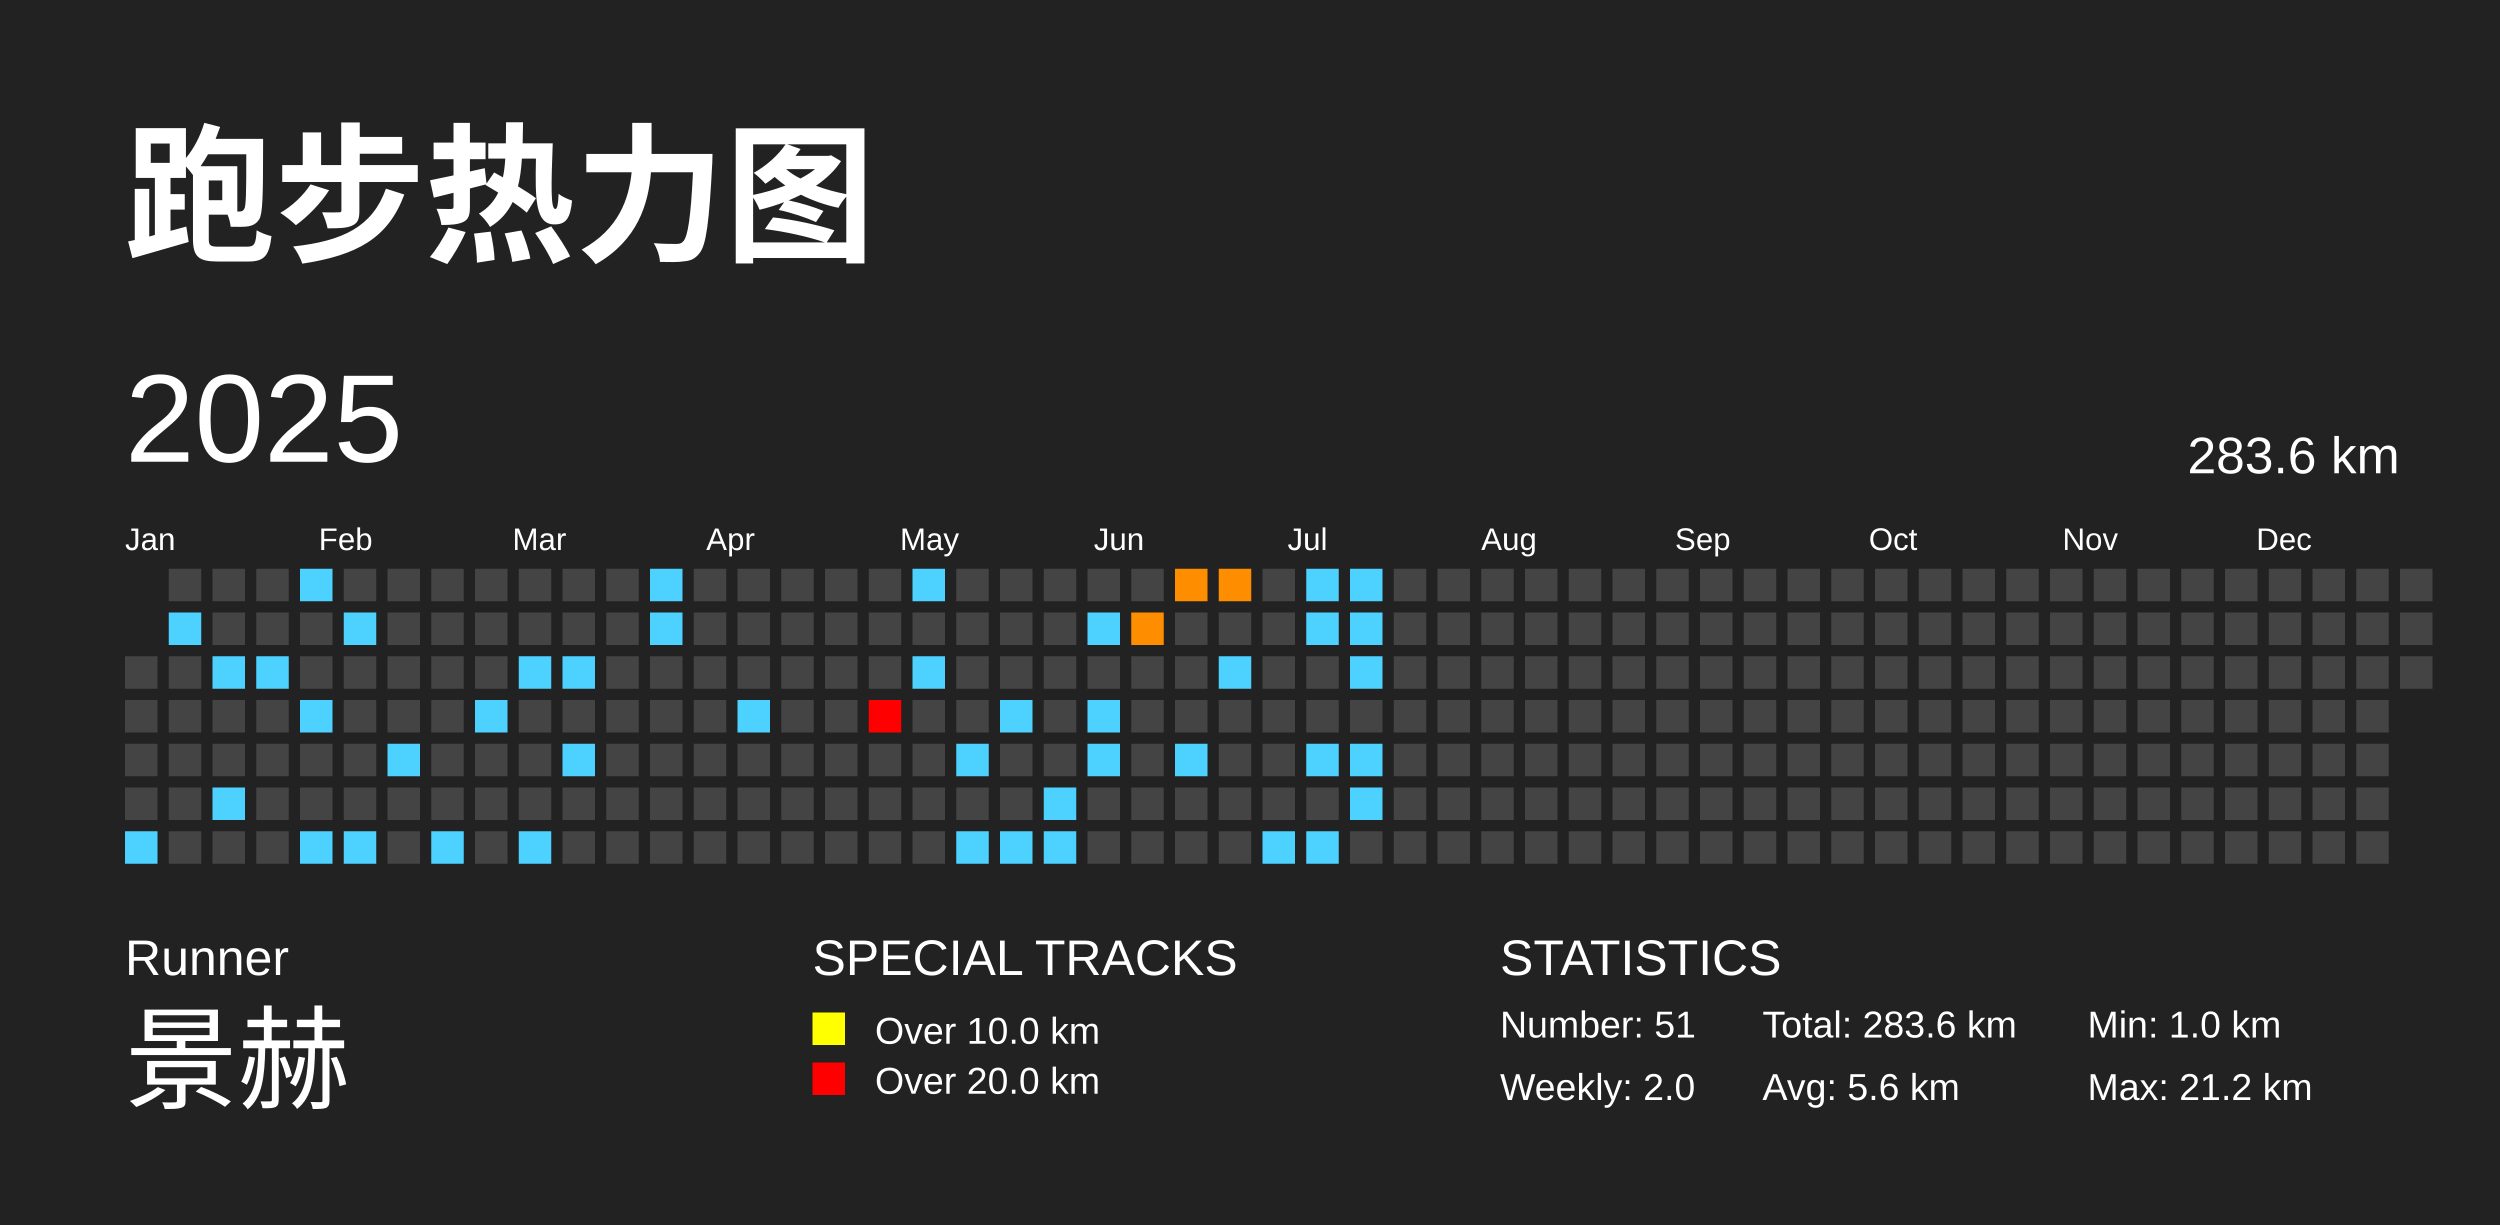
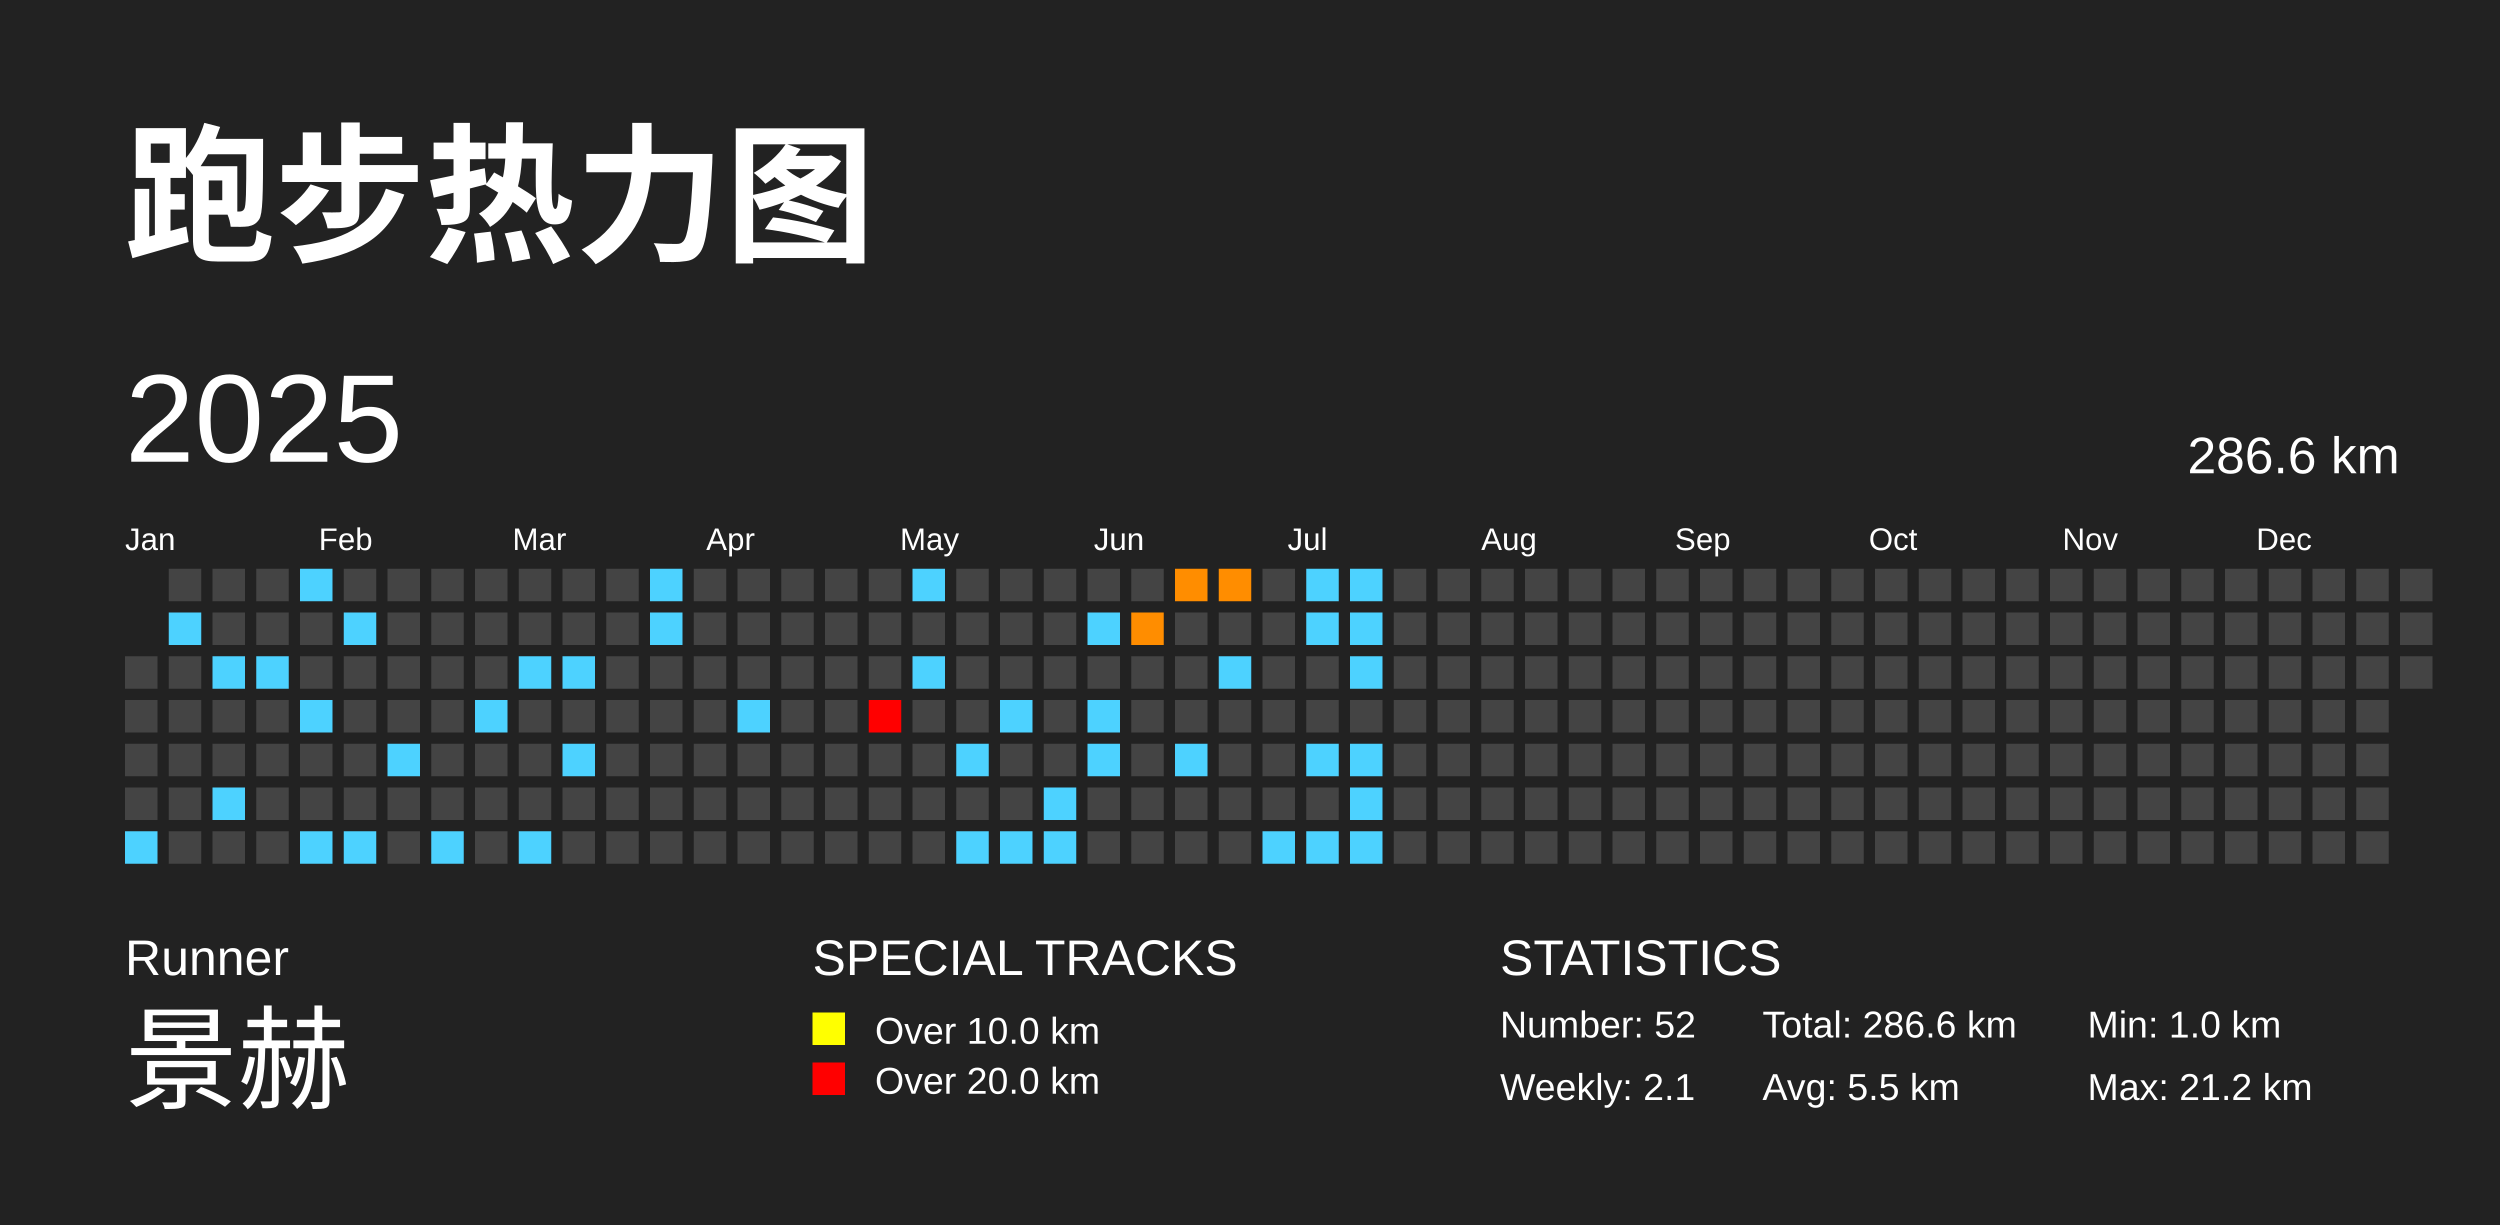
<svg xmlns="http://www.w3.org/2000/svg" baseProfile="full" height="98mm" version="1.1" viewBox="0,0,200,98" width="200mm">
  <defs />
  <rect fill="#222222" height="98" width="200" x="0" y="0" />
  <text fill="#FFFFFF" style="font-size:12px; font-family:Arial; font-weight:bold;" x="10" y="20">跑步热力图</text>
  <text fill="#FFFFFF" style="font-size:4px; font-family:Arial" x="10" y="78">Runner</text>
  <text fill="#FFFFFF" style="font-size:9px; font-family:Arial" x="10" y="88">景赫</text>
  <text fill="#FFFFFF" style="font-size:4px; font-family:Arial" x="65" y="78">SPECIAL TRACKS</text>
  <rect fill="yellow" height="2.6" width="2.6" x="65" y="81" />
  <text fill="#FFFFFF" style="font-size:3px; font-family:Arial" x="70" y="83.5">Over 10.0 km</text>
  <rect fill="red" height="2.6" width="2.6" x="65" y="85" />
  <text fill="#FFFFFF" style="font-size:3px; font-family:Arial" x="70" y="87.5">Over 20.0 km</text>
  <text fill="#FFFFFF" style="font-size:4px; font-family:Arial" x="120" y="78">STATISTICS</text>
-   <text fill="#FFFFFF" style="font-size:3px; font-family:Arial" x="120" y="83">Number: 51</text>
-   <text fill="#FFFFFF" style="font-size:3px; font-family:Arial" x="120" y="88">Weekly: 2.0</text>
-   <text fill="#FFFFFF" style="font-size:3px; font-family:Arial" x="141" y="83">Total: 283.6 km</text>
-   <text fill="#FFFFFF" style="font-size:3px; font-family:Arial" x="141" y="88">Avg: 5.6 km</text>
+   <text fill="#FFFFFF" style="font-size:3px; font-family:Arial" x="120" y="83">Number: 52</text>
+   <text fill="#FFFFFF" style="font-size:3px; font-family:Arial" x="120" y="88">Weekly: 2.1</text>
+   <text fill="#FFFFFF" style="font-size:3px; font-family:Arial" x="141" y="83">Total: 286.6 km</text>
+   <text fill="#FFFFFF" style="font-size:3px; font-family:Arial" x="141" y="88">Avg: 5.5 km</text>
  <text fill="#FFFFFF" style="font-size:3px; font-family:Arial" x="167" y="83">Min: 1.0 km</text>
  <text fill="#FFFFFF" style="font-size:3px; font-family:Arial" x="167" y="88">Max: 21.2 km</text>
  <text dominant-baseline="hanging" fill="#FFFFFF" style="font-size:10.0px; font-family:Arial;" x="10" y="30">2025</text>
-   <text dominant-baseline="hanging" fill="#FFFFFF" style="font-size:4.125px; font-family:Arial;" x="175" y="35">283.6 km</text>
+   <text dominant-baseline="hanging" fill="#FFFFFF" style="font-size:4.125px; font-family:Arial;" x="175" y="35">286.6 km</text>
  <text fill="#FFFFFF" style="font-size:2.5px; font-family:Arial" x="10.0" y="44">Jan</text>
  <text fill="#FFFFFF" style="font-size:2.5px; font-family:Arial" x="25.5" y="44">Feb</text>
  <text fill="#FFFFFF" style="font-size:2.5px; font-family:Arial" x="41.0" y="44">Mar</text>
  <text fill="#FFFFFF" style="font-size:2.5px; font-family:Arial" x="56.5" y="44">Apr</text>
  <text fill="#FFFFFF" style="font-size:2.5px; font-family:Arial" x="72.0" y="44">May</text>
  <text fill="#FFFFFF" style="font-size:2.5px; font-family:Arial" x="87.5" y="44">Jun</text>
  <text fill="#FFFFFF" style="font-size:2.5px; font-family:Arial" x="103.0" y="44">Jul</text>
  <text fill="#FFFFFF" style="font-size:2.5px; font-family:Arial" x="118.5" y="44">Aug</text>
  <text fill="#FFFFFF" style="font-size:2.5px; font-family:Arial" x="134.0" y="44">Sep</text>
  <text fill="#FFFFFF" style="font-size:2.5px; font-family:Arial" x="149.5" y="44">Oct</text>
  <text fill="#FFFFFF" style="font-size:2.5px; font-family:Arial" x="165.0" y="44">Nov</text>
  <text fill="#FFFFFF" style="font-size:2.5px; font-family:Arial" x="180.5" y="44">Dec</text>
  <rect fill="#444444" height="2.6" width="2.6" x="10.0" y="52.5" />
  <rect fill="#444444" height="2.6" width="2.6" x="10.0" y="56.0" />
  <rect fill="#444444" height="2.6" width="2.6" x="10.0" y="59.5" />
  <rect fill="#444444" height="2.6" width="2.6" x="10.0" y="63.0" />
  <rect fill="#4dd2ff" height="2.6" width="2.6" x="10.0" y="66.5" />
  <rect fill="#444444" height="2.6" width="2.6" x="13.5" y="45.5" />
  <rect fill="#4dd2ff" height="2.6" width="2.6" x="13.5" y="49.0" />
  <rect fill="#444444" height="2.6" width="2.6" x="13.5" y="52.5" />
  <rect fill="#444444" height="2.6" width="2.6" x="13.5" y="56.0" />
  <rect fill="#444444" height="2.6" width="2.6" x="13.5" y="59.5" />
  <rect fill="#444444" height="2.6" width="2.6" x="13.5" y="63.0" />
  <rect fill="#444444" height="2.6" width="2.6" x="13.5" y="66.5" />
  <rect fill="#444444" height="2.6" width="2.6" x="17.0" y="45.5" />
  <rect fill="#444444" height="2.6" width="2.6" x="17.0" y="49.0" />
  <rect fill="#4dd2ff" height="2.6" width="2.6" x="17.0" y="52.5" />
  <rect fill="#444444" height="2.6" width="2.6" x="17.0" y="56.0" />
  <rect fill="#444444" height="2.6" width="2.6" x="17.0" y="59.5" />
  <rect fill="#4dd2ff" height="2.6" width="2.6" x="17.0" y="63.0" />
  <rect fill="#444444" height="2.6" width="2.6" x="17.0" y="66.5" />
  <rect fill="#444444" height="2.6" width="2.6" x="20.5" y="45.5" />
  <rect fill="#444444" height="2.6" width="2.6" x="20.5" y="49.0" />
  <rect fill="#4dd2ff" height="2.6" width="2.6" x="20.5" y="52.5" />
  <rect fill="#444444" height="2.6" width="2.6" x="20.5" y="56.0" />
  <rect fill="#444444" height="2.6" width="2.6" x="20.5" y="59.5" />
  <rect fill="#444444" height="2.6" width="2.6" x="20.5" y="63.0" />
  <rect fill="#444444" height="2.6" width="2.6" x="20.5" y="66.5" />
  <rect fill="#4dd2ff" height="2.6" width="2.6" x="24.0" y="45.5" />
  <rect fill="#444444" height="2.6" width="2.6" x="24.0" y="49.0" />
  <rect fill="#444444" height="2.6" width="2.6" x="24.0" y="52.5" />
  <rect fill="#4dd2ff" height="2.6" width="2.6" x="24.0" y="56.0" />
  <rect fill="#444444" height="2.6" width="2.6" x="24.0" y="59.5" />
  <rect fill="#444444" height="2.6" width="2.6" x="24.0" y="63.0" />
  <rect fill="#4dd2ff" height="2.6" width="2.6" x="24.0" y="66.5" />
  <rect fill="#444444" height="2.6" width="2.6" x="27.5" y="45.5" />
  <rect fill="#4dd2ff" height="2.6" width="2.6" x="27.5" y="49.0" />
  <rect fill="#444444" height="2.6" width="2.6" x="27.5" y="52.5" />
  <rect fill="#444444" height="2.6" width="2.6" x="27.5" y="56.0" />
  <rect fill="#444444" height="2.6" width="2.6" x="27.5" y="59.5" />
  <rect fill="#444444" height="2.6" width="2.6" x="27.5" y="63.0" />
  <rect fill="#4dd2ff" height="2.6" width="2.6" x="27.5" y="66.5" />
  <rect fill="#444444" height="2.6" width="2.6" x="31.0" y="45.5" />
  <rect fill="#444444" height="2.6" width="2.6" x="31.0" y="49.0" />
  <rect fill="#444444" height="2.6" width="2.6" x="31.0" y="52.5" />
  <rect fill="#444444" height="2.6" width="2.6" x="31.0" y="56.0" />
  <rect fill="#4dd2ff" height="2.6" width="2.6" x="31.0" y="59.5" />
  <rect fill="#444444" height="2.6" width="2.6" x="31.0" y="63.0" />
  <rect fill="#444444" height="2.6" width="2.6" x="31.0" y="66.5" />
  <rect fill="#444444" height="2.6" width="2.6" x="34.5" y="45.5" />
  <rect fill="#444444" height="2.6" width="2.6" x="34.5" y="49.0" />
  <rect fill="#444444" height="2.6" width="2.6" x="34.5" y="52.5" />
  <rect fill="#444444" height="2.6" width="2.6" x="34.5" y="56.0" />
  <rect fill="#444444" height="2.6" width="2.6" x="34.5" y="59.5" />
  <rect fill="#444444" height="2.6" width="2.6" x="34.5" y="63.0" />
  <rect fill="#4dd2ff" height="2.6" width="2.6" x="34.5" y="66.5" />
  <rect fill="#444444" height="2.6" width="2.6" x="38.0" y="45.5" />
  <rect fill="#444444" height="2.6" width="2.6" x="38.0" y="49.0" />
  <rect fill="#444444" height="2.6" width="2.6" x="38.0" y="52.5" />
  <rect fill="#4dd2ff" height="2.6" width="2.6" x="38.0" y="56.0" />
  <rect fill="#444444" height="2.6" width="2.6" x="38.0" y="59.5" />
  <rect fill="#444444" height="2.6" width="2.6" x="38.0" y="63.0" />
  <rect fill="#444444" height="2.6" width="2.6" x="38.0" y="66.5" />
  <rect fill="#444444" height="2.6" width="2.6" x="41.5" y="45.5" />
  <rect fill="#444444" height="2.6" width="2.6" x="41.5" y="49.0" />
  <rect fill="#4dd2ff" height="2.6" width="2.6" x="41.5" y="52.5" />
  <rect fill="#444444" height="2.6" width="2.6" x="41.5" y="56.0" />
  <rect fill="#444444" height="2.6" width="2.6" x="41.5" y="59.5" />
  <rect fill="#444444" height="2.6" width="2.6" x="41.5" y="63.0" />
  <rect fill="#4dd2ff" height="2.6" width="2.6" x="41.5" y="66.5" />
  <rect fill="#444444" height="2.6" width="2.6" x="45.0" y="45.5" />
  <rect fill="#444444" height="2.6" width="2.6" x="45.0" y="49.0" />
  <rect fill="#4dd2ff" height="2.6" width="2.6" x="45.0" y="52.5" />
  <rect fill="#444444" height="2.6" width="2.6" x="45.0" y="56.0" />
  <rect fill="#4dd2ff" height="2.6" width="2.6" x="45.0" y="59.5" />
  <rect fill="#444444" height="2.6" width="2.6" x="45.0" y="63.0" />
  <rect fill="#444444" height="2.6" width="2.6" x="45.0" y="66.5" />
  <rect fill="#444444" height="2.6" width="2.6" x="48.5" y="45.5" />
  <rect fill="#444444" height="2.6" width="2.6" x="48.5" y="49.0" />
  <rect fill="#444444" height="2.6" width="2.6" x="48.5" y="52.5" />
  <rect fill="#444444" height="2.6" width="2.6" x="48.5" y="56.0" />
  <rect fill="#444444" height="2.6" width="2.6" x="48.5" y="59.5" />
  <rect fill="#444444" height="2.6" width="2.6" x="48.5" y="63.0" />
  <rect fill="#444444" height="2.6" width="2.6" x="48.5" y="66.5" />
  <rect fill="#4dd2ff" height="2.6" width="2.6" x="52.0" y="45.5" />
  <rect fill="#4dd2ff" height="2.6" width="2.6" x="52.0" y="49.0" />
  <rect fill="#444444" height="2.6" width="2.6" x="52.0" y="52.5" />
  <rect fill="#444444" height="2.6" width="2.6" x="52.0" y="56.0" />
  <rect fill="#444444" height="2.6" width="2.6" x="52.0" y="59.5" />
  <rect fill="#444444" height="2.6" width="2.6" x="52.0" y="63.0" />
  <rect fill="#444444" height="2.6" width="2.6" x="52.0" y="66.5" />
  <rect fill="#444444" height="2.6" width="2.6" x="55.5" y="45.5" />
  <rect fill="#444444" height="2.6" width="2.6" x="55.5" y="49.0" />
  <rect fill="#444444" height="2.6" width="2.6" x="55.5" y="52.5" />
  <rect fill="#444444" height="2.6" width="2.6" x="55.5" y="56.0" />
  <rect fill="#444444" height="2.6" width="2.6" x="55.5" y="59.5" />
  <rect fill="#444444" height="2.6" width="2.6" x="55.5" y="63.0" />
  <rect fill="#444444" height="2.6" width="2.6" x="55.5" y="66.5" />
  <rect fill="#444444" height="2.6" width="2.6" x="59.0" y="45.5" />
  <rect fill="#444444" height="2.6" width="2.6" x="59.0" y="49.0" />
  <rect fill="#444444" height="2.6" width="2.6" x="59.0" y="52.5" />
  <rect fill="#4dd2ff" height="2.6" width="2.6" x="59.0" y="56.0" />
  <rect fill="#444444" height="2.6" width="2.6" x="59.0" y="59.5" />
  <rect fill="#444444" height="2.6" width="2.6" x="59.0" y="63.0" />
  <rect fill="#444444" height="2.6" width="2.6" x="59.0" y="66.5" />
  <rect fill="#444444" height="2.6" width="2.6" x="62.5" y="45.5" />
  <rect fill="#444444" height="2.6" width="2.6" x="62.5" y="49.0" />
  <rect fill="#444444" height="2.6" width="2.6" x="62.5" y="52.5" />
  <rect fill="#444444" height="2.6" width="2.6" x="62.5" y="56.0" />
  <rect fill="#444444" height="2.6" width="2.6" x="62.5" y="59.5" />
  <rect fill="#444444" height="2.6" width="2.6" x="62.5" y="63.0" />
  <rect fill="#444444" height="2.6" width="2.6" x="62.5" y="66.5" />
  <rect fill="#444444" height="2.6" width="2.6" x="66.0" y="45.5" />
  <rect fill="#444444" height="2.6" width="2.6" x="66.0" y="49.0" />
  <rect fill="#444444" height="2.6" width="2.6" x="66.0" y="52.5" />
  <rect fill="#444444" height="2.6" width="2.6" x="66.0" y="56.0" />
  <rect fill="#444444" height="2.6" width="2.6" x="66.0" y="59.5" />
  <rect fill="#444444" height="2.6" width="2.6" x="66.0" y="63.0" />
  <rect fill="#444444" height="2.6" width="2.6" x="66.0" y="66.5" />
  <rect fill="#444444" height="2.6" width="2.6" x="69.5" y="45.5" />
  <rect fill="#444444" height="2.6" width="2.6" x="69.5" y="49.0" />
  <rect fill="#444444" height="2.6" width="2.6" x="69.5" y="52.5" />
  <rect fill="red" height="2.6" width="2.6" x="69.5" y="56.0" />
  <rect fill="#444444" height="2.6" width="2.6" x="69.5" y="59.5" />
  <rect fill="#444444" height="2.6" width="2.6" x="69.5" y="63.0" />
  <rect fill="#444444" height="2.6" width="2.6" x="69.5" y="66.5" />
  <rect fill="#4dd2ff" height="2.6" width="2.6" x="73.0" y="45.5" />
  <rect fill="#444444" height="2.6" width="2.6" x="73.0" y="49.0" />
  <rect fill="#4dd2ff" height="2.6" width="2.6" x="73.0" y="52.5" />
  <rect fill="#444444" height="2.6" width="2.6" x="73.0" y="56.0" />
  <rect fill="#444444" height="2.6" width="2.6" x="73.0" y="59.5" />
  <rect fill="#444444" height="2.6" width="2.6" x="73.0" y="63.0" />
  <rect fill="#444444" height="2.6" width="2.6" x="73.0" y="66.5" />
  <rect fill="#444444" height="2.6" width="2.6" x="76.5" y="45.5" />
  <rect fill="#444444" height="2.6" width="2.6" x="76.5" y="49.0" />
  <rect fill="#444444" height="2.6" width="2.6" x="76.5" y="52.5" />
  <rect fill="#444444" height="2.6" width="2.6" x="76.5" y="56.0" />
  <rect fill="#4dd2ff" height="2.6" width="2.6" x="76.5" y="59.5" />
  <rect fill="#444444" height="2.6" width="2.6" x="76.5" y="63.0" />
  <rect fill="#4dd2ff" height="2.6" width="2.6" x="76.5" y="66.5" />
  <rect fill="#444444" height="2.6" width="2.6" x="80.0" y="45.5" />
  <rect fill="#444444" height="2.6" width="2.6" x="80.0" y="49.0" />
  <rect fill="#444444" height="2.6" width="2.6" x="80.0" y="52.5" />
  <rect fill="#4dd2ff" height="2.6" width="2.6" x="80.0" y="56.0" />
  <rect fill="#444444" height="2.6" width="2.6" x="80.0" y="59.5" />
  <rect fill="#444444" height="2.6" width="2.6" x="80.0" y="63.0" />
  <rect fill="#4dd2ff" height="2.6" width="2.6" x="80.0" y="66.5" />
  <rect fill="#444444" height="2.6" width="2.6" x="83.5" y="45.5" />
  <rect fill="#444444" height="2.6" width="2.6" x="83.5" y="49.0" />
  <rect fill="#444444" height="2.6" width="2.6" x="83.5" y="52.5" />
  <rect fill="#444444" height="2.6" width="2.6" x="83.5" y="56.0" />
  <rect fill="#444444" height="2.6" width="2.6" x="83.5" y="59.5" />
  <rect fill="#4dd2ff" height="2.6" width="2.6" x="83.5" y="63.0" />
  <rect fill="#4dd2ff" height="2.6" width="2.6" x="83.5" y="66.5" />
  <rect fill="#444444" height="2.6" width="2.6" x="87.0" y="45.5" />
  <rect fill="#4dd2ff" height="2.6" width="2.6" x="87.0" y="49.0" />
  <rect fill="#444444" height="2.6" width="2.6" x="87.0" y="52.5" />
  <rect fill="#4dd2ff" height="2.6" width="2.6" x="87.0" y="56.0" />
  <rect fill="#4dd2ff" height="2.6" width="2.6" x="87.0" y="59.5" />
  <rect fill="#444444" height="2.6" width="2.6" x="87.0" y="63.0" />
  <rect fill="#444444" height="2.6" width="2.6" x="87.0" y="66.5" />
  <rect fill="#444444" height="2.6" width="2.6" x="90.5" y="45.5" />
  <rect fill="#ff8d00" height="2.6" width="2.6" x="90.5" y="49.0" />
  <rect fill="#444444" height="2.6" width="2.6" x="90.5" y="52.5" />
  <rect fill="#444444" height="2.6" width="2.6" x="90.5" y="56.0" />
  <rect fill="#444444" height="2.6" width="2.6" x="90.5" y="59.5" />
  <rect fill="#444444" height="2.6" width="2.6" x="90.5" y="63.0" />
  <rect fill="#444444" height="2.6" width="2.6" x="90.5" y="66.5" />
  <rect fill="#ff8d00" height="2.6" width="2.6" x="94.0" y="45.5" />
  <rect fill="#444444" height="2.6" width="2.6" x="94.0" y="49.0" />
  <rect fill="#444444" height="2.6" width="2.6" x="94.0" y="52.5" />
  <rect fill="#444444" height="2.6" width="2.6" x="94.0" y="56.0" />
  <rect fill="#4dd2ff" height="2.6" width="2.6" x="94.0" y="59.5" />
  <rect fill="#444444" height="2.6" width="2.6" x="94.0" y="63.0" />
  <rect fill="#444444" height="2.6" width="2.6" x="94.0" y="66.5" />
  <rect fill="#ff8d00" height="2.6" width="2.6" x="97.5" y="45.5" />
  <rect fill="#444444" height="2.6" width="2.6" x="97.5" y="49.0" />
  <rect fill="#4dd2ff" height="2.6" width="2.6" x="97.5" y="52.5" />
  <rect fill="#444444" height="2.6" width="2.6" x="97.5" y="56.0" />
  <rect fill="#444444" height="2.6" width="2.6" x="97.5" y="59.5" />
  <rect fill="#444444" height="2.6" width="2.6" x="97.5" y="63.0" />
  <rect fill="#444444" height="2.6" width="2.6" x="97.5" y="66.5" />
  <rect fill="#444444" height="2.6" width="2.6" x="101.0" y="45.5" />
  <rect fill="#444444" height="2.6" width="2.6" x="101.0" y="49.0" />
  <rect fill="#444444" height="2.6" width="2.6" x="101.0" y="52.5" />
  <rect fill="#444444" height="2.6" width="2.6" x="101.0" y="56.0" />
  <rect fill="#444444" height="2.6" width="2.6" x="101.0" y="59.5" />
  <rect fill="#444444" height="2.6" width="2.6" x="101.0" y="63.0" />
  <rect fill="#4dd2ff" height="2.6" width="2.6" x="101.0" y="66.5" />
  <rect fill="#4dd2ff" height="2.6" width="2.6" x="104.5" y="45.5" />
  <rect fill="#4dd2ff" height="2.6" width="2.6" x="104.5" y="49.0" />
  <rect fill="#444444" height="2.6" width="2.6" x="104.5" y="52.5" />
  <rect fill="#444444" height="2.6" width="2.6" x="104.5" y="56.0" />
  <rect fill="#4dd2ff" height="2.6" width="2.6" x="104.5" y="59.5" />
  <rect fill="#444444" height="2.6" width="2.6" x="104.5" y="63.0" />
  <rect fill="#4dd2ff" height="2.6" width="2.6" x="104.5" y="66.5" />
  <rect fill="#4dd2ff" height="2.6" width="2.6" x="108.0" y="45.5" />
  <rect fill="#4dd2ff" height="2.6" width="2.6" x="108.0" y="49.0" />
  <rect fill="#4dd2ff" height="2.6" width="2.6" x="108.0" y="52.5" />
  <rect fill="#444444" height="2.6" width="2.6" x="108.0" y="56.0" />
  <rect fill="#4dd2ff" height="2.6" width="2.6" x="108.0" y="59.5" />
  <rect fill="#4dd2ff" height="2.6" width="2.6" x="108.0" y="63.0" />
-   <rect fill="#444444" height="2.6" width="2.6" x="108.0" y="66.5" />
+   <rect fill="#4dd2ff" height="2.6" width="2.6" x="108.0" y="66.5" />
  <rect fill="#444444" height="2.6" width="2.6" x="111.5" y="45.5" />
  <rect fill="#444444" height="2.6" width="2.6" x="111.5" y="49.0" />
  <rect fill="#444444" height="2.6" width="2.6" x="111.5" y="52.5" />
  <rect fill="#444444" height="2.6" width="2.6" x="111.5" y="56.0" />
  <rect fill="#444444" height="2.6" width="2.6" x="111.5" y="59.5" />
  <rect fill="#444444" height="2.6" width="2.6" x="111.5" y="63.0" />
  <rect fill="#444444" height="2.6" width="2.6" x="111.5" y="66.5" />
  <rect fill="#444444" height="2.6" width="2.6" x="115.0" y="45.5" />
  <rect fill="#444444" height="2.6" width="2.6" x="115.0" y="49.0" />
  <rect fill="#444444" height="2.6" width="2.6" x="115.0" y="52.5" />
  <rect fill="#444444" height="2.6" width="2.6" x="115.0" y="56.0" />
  <rect fill="#444444" height="2.6" width="2.6" x="115.0" y="59.5" />
  <rect fill="#444444" height="2.6" width="2.6" x="115.0" y="63.0" />
  <rect fill="#444444" height="2.6" width="2.6" x="115.0" y="66.5" />
  <rect fill="#444444" height="2.6" width="2.6" x="118.5" y="45.5" />
  <rect fill="#444444" height="2.6" width="2.6" x="118.5" y="49.0" />
  <rect fill="#444444" height="2.6" width="2.6" x="118.5" y="52.5" />
  <rect fill="#444444" height="2.6" width="2.6" x="118.5" y="56.0" />
  <rect fill="#444444" height="2.6" width="2.6" x="118.5" y="59.5" />
  <rect fill="#444444" height="2.6" width="2.6" x="118.5" y="63.0" />
  <rect fill="#444444" height="2.6" width="2.6" x="118.5" y="66.5" />
  <rect fill="#444444" height="2.6" width="2.6" x="122.0" y="45.5" />
  <rect fill="#444444" height="2.6" width="2.6" x="122.0" y="49.0" />
  <rect fill="#444444" height="2.6" width="2.6" x="122.0" y="52.5" />
  <rect fill="#444444" height="2.6" width="2.6" x="122.0" y="56.0" />
  <rect fill="#444444" height="2.6" width="2.6" x="122.0" y="59.5" />
  <rect fill="#444444" height="2.6" width="2.6" x="122.0" y="63.0" />
  <rect fill="#444444" height="2.6" width="2.6" x="122.0" y="66.5" />
  <rect fill="#444444" height="2.6" width="2.6" x="125.5" y="45.5" />
  <rect fill="#444444" height="2.6" width="2.6" x="125.5" y="49.0" />
  <rect fill="#444444" height="2.6" width="2.6" x="125.5" y="52.5" />
  <rect fill="#444444" height="2.6" width="2.6" x="125.5" y="56.0" />
  <rect fill="#444444" height="2.6" width="2.6" x="125.5" y="59.5" />
  <rect fill="#444444" height="2.6" width="2.6" x="125.5" y="63.0" />
  <rect fill="#444444" height="2.6" width="2.6" x="125.5" y="66.5" />
  <rect fill="#444444" height="2.6" width="2.6" x="129.0" y="45.5" />
  <rect fill="#444444" height="2.6" width="2.6" x="129.0" y="49.0" />
  <rect fill="#444444" height="2.6" width="2.6" x="129.0" y="52.5" />
  <rect fill="#444444" height="2.6" width="2.6" x="129.0" y="56.0" />
  <rect fill="#444444" height="2.6" width="2.6" x="129.0" y="59.5" />
  <rect fill="#444444" height="2.6" width="2.6" x="129.0" y="63.0" />
  <rect fill="#444444" height="2.6" width="2.6" x="129.0" y="66.5" />
  <rect fill="#444444" height="2.6" width="2.6" x="132.5" y="45.5" />
  <rect fill="#444444" height="2.6" width="2.6" x="132.5" y="49.0" />
  <rect fill="#444444" height="2.6" width="2.6" x="132.5" y="52.5" />
  <rect fill="#444444" height="2.6" width="2.6" x="132.5" y="56.0" />
  <rect fill="#444444" height="2.6" width="2.6" x="132.5" y="59.5" />
  <rect fill="#444444" height="2.6" width="2.6" x="132.5" y="63.0" />
  <rect fill="#444444" height="2.6" width="2.6" x="132.5" y="66.5" />
  <rect fill="#444444" height="2.6" width="2.6" x="136.0" y="45.5" />
  <rect fill="#444444" height="2.6" width="2.6" x="136.0" y="49.0" />
  <rect fill="#444444" height="2.6" width="2.6" x="136.0" y="52.5" />
  <rect fill="#444444" height="2.6" width="2.6" x="136.0" y="56.0" />
  <rect fill="#444444" height="2.6" width="2.6" x="136.0" y="59.5" />
  <rect fill="#444444" height="2.6" width="2.6" x="136.0" y="63.0" />
  <rect fill="#444444" height="2.6" width="2.6" x="136.0" y="66.5" />
  <rect fill="#444444" height="2.6" width="2.6" x="139.5" y="45.5" />
  <rect fill="#444444" height="2.6" width="2.6" x="139.5" y="49.0" />
  <rect fill="#444444" height="2.6" width="2.6" x="139.5" y="52.5" />
  <rect fill="#444444" height="2.6" width="2.6" x="139.5" y="56.0" />
  <rect fill="#444444" height="2.6" width="2.6" x="139.5" y="59.5" />
  <rect fill="#444444" height="2.6" width="2.6" x="139.5" y="63.0" />
  <rect fill="#444444" height="2.6" width="2.6" x="139.5" y="66.5" />
  <rect fill="#444444" height="2.6" width="2.6" x="143.0" y="45.5" />
  <rect fill="#444444" height="2.6" width="2.6" x="143.0" y="49.0" />
  <rect fill="#444444" height="2.6" width="2.6" x="143.0" y="52.5" />
  <rect fill="#444444" height="2.6" width="2.6" x="143.0" y="56.0" />
  <rect fill="#444444" height="2.6" width="2.6" x="143.0" y="59.5" />
  <rect fill="#444444" height="2.6" width="2.6" x="143.0" y="63.0" />
  <rect fill="#444444" height="2.6" width="2.6" x="143.0" y="66.5" />
  <rect fill="#444444" height="2.6" width="2.6" x="146.5" y="45.5" />
  <rect fill="#444444" height="2.6" width="2.6" x="146.5" y="49.0" />
  <rect fill="#444444" height="2.6" width="2.6" x="146.5" y="52.5" />
  <rect fill="#444444" height="2.6" width="2.6" x="146.5" y="56.0" />
  <rect fill="#444444" height="2.6" width="2.6" x="146.5" y="59.5" />
  <rect fill="#444444" height="2.6" width="2.6" x="146.5" y="63.0" />
  <rect fill="#444444" height="2.6" width="2.6" x="146.5" y="66.5" />
  <rect fill="#444444" height="2.6" width="2.6" x="150.0" y="45.5" />
  <rect fill="#444444" height="2.6" width="2.6" x="150.0" y="49.0" />
  <rect fill="#444444" height="2.6" width="2.6" x="150.0" y="52.5" />
  <rect fill="#444444" height="2.6" width="2.6" x="150.0" y="56.0" />
  <rect fill="#444444" height="2.6" width="2.6" x="150.0" y="59.5" />
  <rect fill="#444444" height="2.6" width="2.6" x="150.0" y="63.0" />
  <rect fill="#444444" height="2.6" width="2.6" x="150.0" y="66.5" />
  <rect fill="#444444" height="2.6" width="2.6" x="153.5" y="45.5" />
  <rect fill="#444444" height="2.6" width="2.6" x="153.5" y="49.0" />
  <rect fill="#444444" height="2.6" width="2.6" x="153.5" y="52.5" />
  <rect fill="#444444" height="2.6" width="2.6" x="153.5" y="56.0" />
  <rect fill="#444444" height="2.6" width="2.6" x="153.5" y="59.5" />
  <rect fill="#444444" height="2.6" width="2.6" x="153.5" y="63.0" />
  <rect fill="#444444" height="2.6" width="2.6" x="153.5" y="66.5" />
  <rect fill="#444444" height="2.6" width="2.6" x="157.0" y="45.5" />
  <rect fill="#444444" height="2.6" width="2.6" x="157.0" y="49.0" />
  <rect fill="#444444" height="2.6" width="2.6" x="157.0" y="52.5" />
  <rect fill="#444444" height="2.6" width="2.6" x="157.0" y="56.0" />
  <rect fill="#444444" height="2.6" width="2.6" x="157.0" y="59.5" />
  <rect fill="#444444" height="2.6" width="2.6" x="157.0" y="63.0" />
  <rect fill="#444444" height="2.6" width="2.6" x="157.0" y="66.5" />
  <rect fill="#444444" height="2.6" width="2.6" x="160.5" y="45.5" />
  <rect fill="#444444" height="2.6" width="2.6" x="160.5" y="49.0" />
  <rect fill="#444444" height="2.6" width="2.6" x="160.5" y="52.5" />
  <rect fill="#444444" height="2.6" width="2.6" x="160.5" y="56.0" />
  <rect fill="#444444" height="2.6" width="2.6" x="160.5" y="59.5" />
  <rect fill="#444444" height="2.6" width="2.6" x="160.5" y="63.0" />
  <rect fill="#444444" height="2.6" width="2.6" x="160.5" y="66.5" />
  <rect fill="#444444" height="2.6" width="2.6" x="164.0" y="45.5" />
  <rect fill="#444444" height="2.6" width="2.6" x="164.0" y="49.0" />
  <rect fill="#444444" height="2.6" width="2.6" x="164.0" y="52.5" />
  <rect fill="#444444" height="2.6" width="2.6" x="164.0" y="56.0" />
  <rect fill="#444444" height="2.6" width="2.6" x="164.0" y="59.5" />
  <rect fill="#444444" height="2.6" width="2.6" x="164.0" y="63.0" />
  <rect fill="#444444" height="2.6" width="2.6" x="164.0" y="66.5" />
  <rect fill="#444444" height="2.6" width="2.6" x="167.5" y="45.5" />
  <rect fill="#444444" height="2.6" width="2.6" x="167.5" y="49.0" />
  <rect fill="#444444" height="2.6" width="2.6" x="167.5" y="52.5" />
  <rect fill="#444444" height="2.6" width="2.6" x="167.5" y="56.0" />
  <rect fill="#444444" height="2.6" width="2.6" x="167.5" y="59.5" />
  <rect fill="#444444" height="2.6" width="2.6" x="167.5" y="63.0" />
  <rect fill="#444444" height="2.6" width="2.6" x="167.5" y="66.5" />
  <rect fill="#444444" height="2.6" width="2.6" x="171.0" y="45.5" />
  <rect fill="#444444" height="2.6" width="2.6" x="171.0" y="49.0" />
  <rect fill="#444444" height="2.6" width="2.6" x="171.0" y="52.5" />
  <rect fill="#444444" height="2.6" width="2.6" x="171.0" y="56.0" />
  <rect fill="#444444" height="2.6" width="2.6" x="171.0" y="59.5" />
  <rect fill="#444444" height="2.6" width="2.6" x="171.0" y="63.0" />
  <rect fill="#444444" height="2.6" width="2.6" x="171.0" y="66.5" />
  <rect fill="#444444" height="2.6" width="2.6" x="174.5" y="45.5" />
  <rect fill="#444444" height="2.6" width="2.6" x="174.5" y="49.0" />
  <rect fill="#444444" height="2.6" width="2.6" x="174.5" y="52.5" />
  <rect fill="#444444" height="2.6" width="2.6" x="174.5" y="56.0" />
  <rect fill="#444444" height="2.6" width="2.6" x="174.5" y="59.5" />
  <rect fill="#444444" height="2.6" width="2.6" x="174.5" y="63.0" />
  <rect fill="#444444" height="2.6" width="2.6" x="174.5" y="66.5" />
  <rect fill="#444444" height="2.6" width="2.6" x="178.0" y="45.5" />
  <rect fill="#444444" height="2.6" width="2.6" x="178.0" y="49.0" />
  <rect fill="#444444" height="2.6" width="2.6" x="178.0" y="52.5" />
  <rect fill="#444444" height="2.6" width="2.6" x="178.0" y="56.0" />
  <rect fill="#444444" height="2.6" width="2.6" x="178.0" y="59.5" />
  <rect fill="#444444" height="2.6" width="2.6" x="178.0" y="63.0" />
  <rect fill="#444444" height="2.6" width="2.6" x="178.0" y="66.5" />
  <rect fill="#444444" height="2.6" width="2.6" x="181.5" y="45.5" />
  <rect fill="#444444" height="2.6" width="2.6" x="181.5" y="49.0" />
  <rect fill="#444444" height="2.6" width="2.6" x="181.5" y="52.5" />
  <rect fill="#444444" height="2.6" width="2.6" x="181.5" y="56.0" />
  <rect fill="#444444" height="2.6" width="2.6" x="181.5" y="59.5" />
  <rect fill="#444444" height="2.6" width="2.6" x="181.5" y="63.0" />
  <rect fill="#444444" height="2.6" width="2.6" x="181.5" y="66.5" />
  <rect fill="#444444" height="2.6" width="2.6" x="185.0" y="45.5" />
  <rect fill="#444444" height="2.6" width="2.6" x="185.0" y="49.0" />
  <rect fill="#444444" height="2.6" width="2.6" x="185.0" y="52.5" />
  <rect fill="#444444" height="2.6" width="2.6" x="185.0" y="56.0" />
  <rect fill="#444444" height="2.6" width="2.6" x="185.0" y="59.5" />
  <rect fill="#444444" height="2.6" width="2.6" x="185.0" y="63.0" />
  <rect fill="#444444" height="2.6" width="2.6" x="185.0" y="66.5" />
  <rect fill="#444444" height="2.6" width="2.6" x="188.5" y="45.5" />
  <rect fill="#444444" height="2.6" width="2.6" x="188.5" y="49.0" />
  <rect fill="#444444" height="2.6" width="2.6" x="188.5" y="52.5" />
  <rect fill="#444444" height="2.6" width="2.6" x="188.5" y="56.0" />
  <rect fill="#444444" height="2.6" width="2.6" x="188.5" y="59.5" />
  <rect fill="#444444" height="2.6" width="2.6" x="188.5" y="63.0" />
  <rect fill="#444444" height="2.6" width="2.6" x="188.5" y="66.5" />
  <rect fill="#444444" height="2.6" width="2.6" x="192.0" y="45.5" />
  <rect fill="#444444" height="2.6" width="2.6" x="192.0" y="49.0" />
  <rect fill="#444444" height="2.6" width="2.6" x="192.0" y="52.5" />
</svg>
